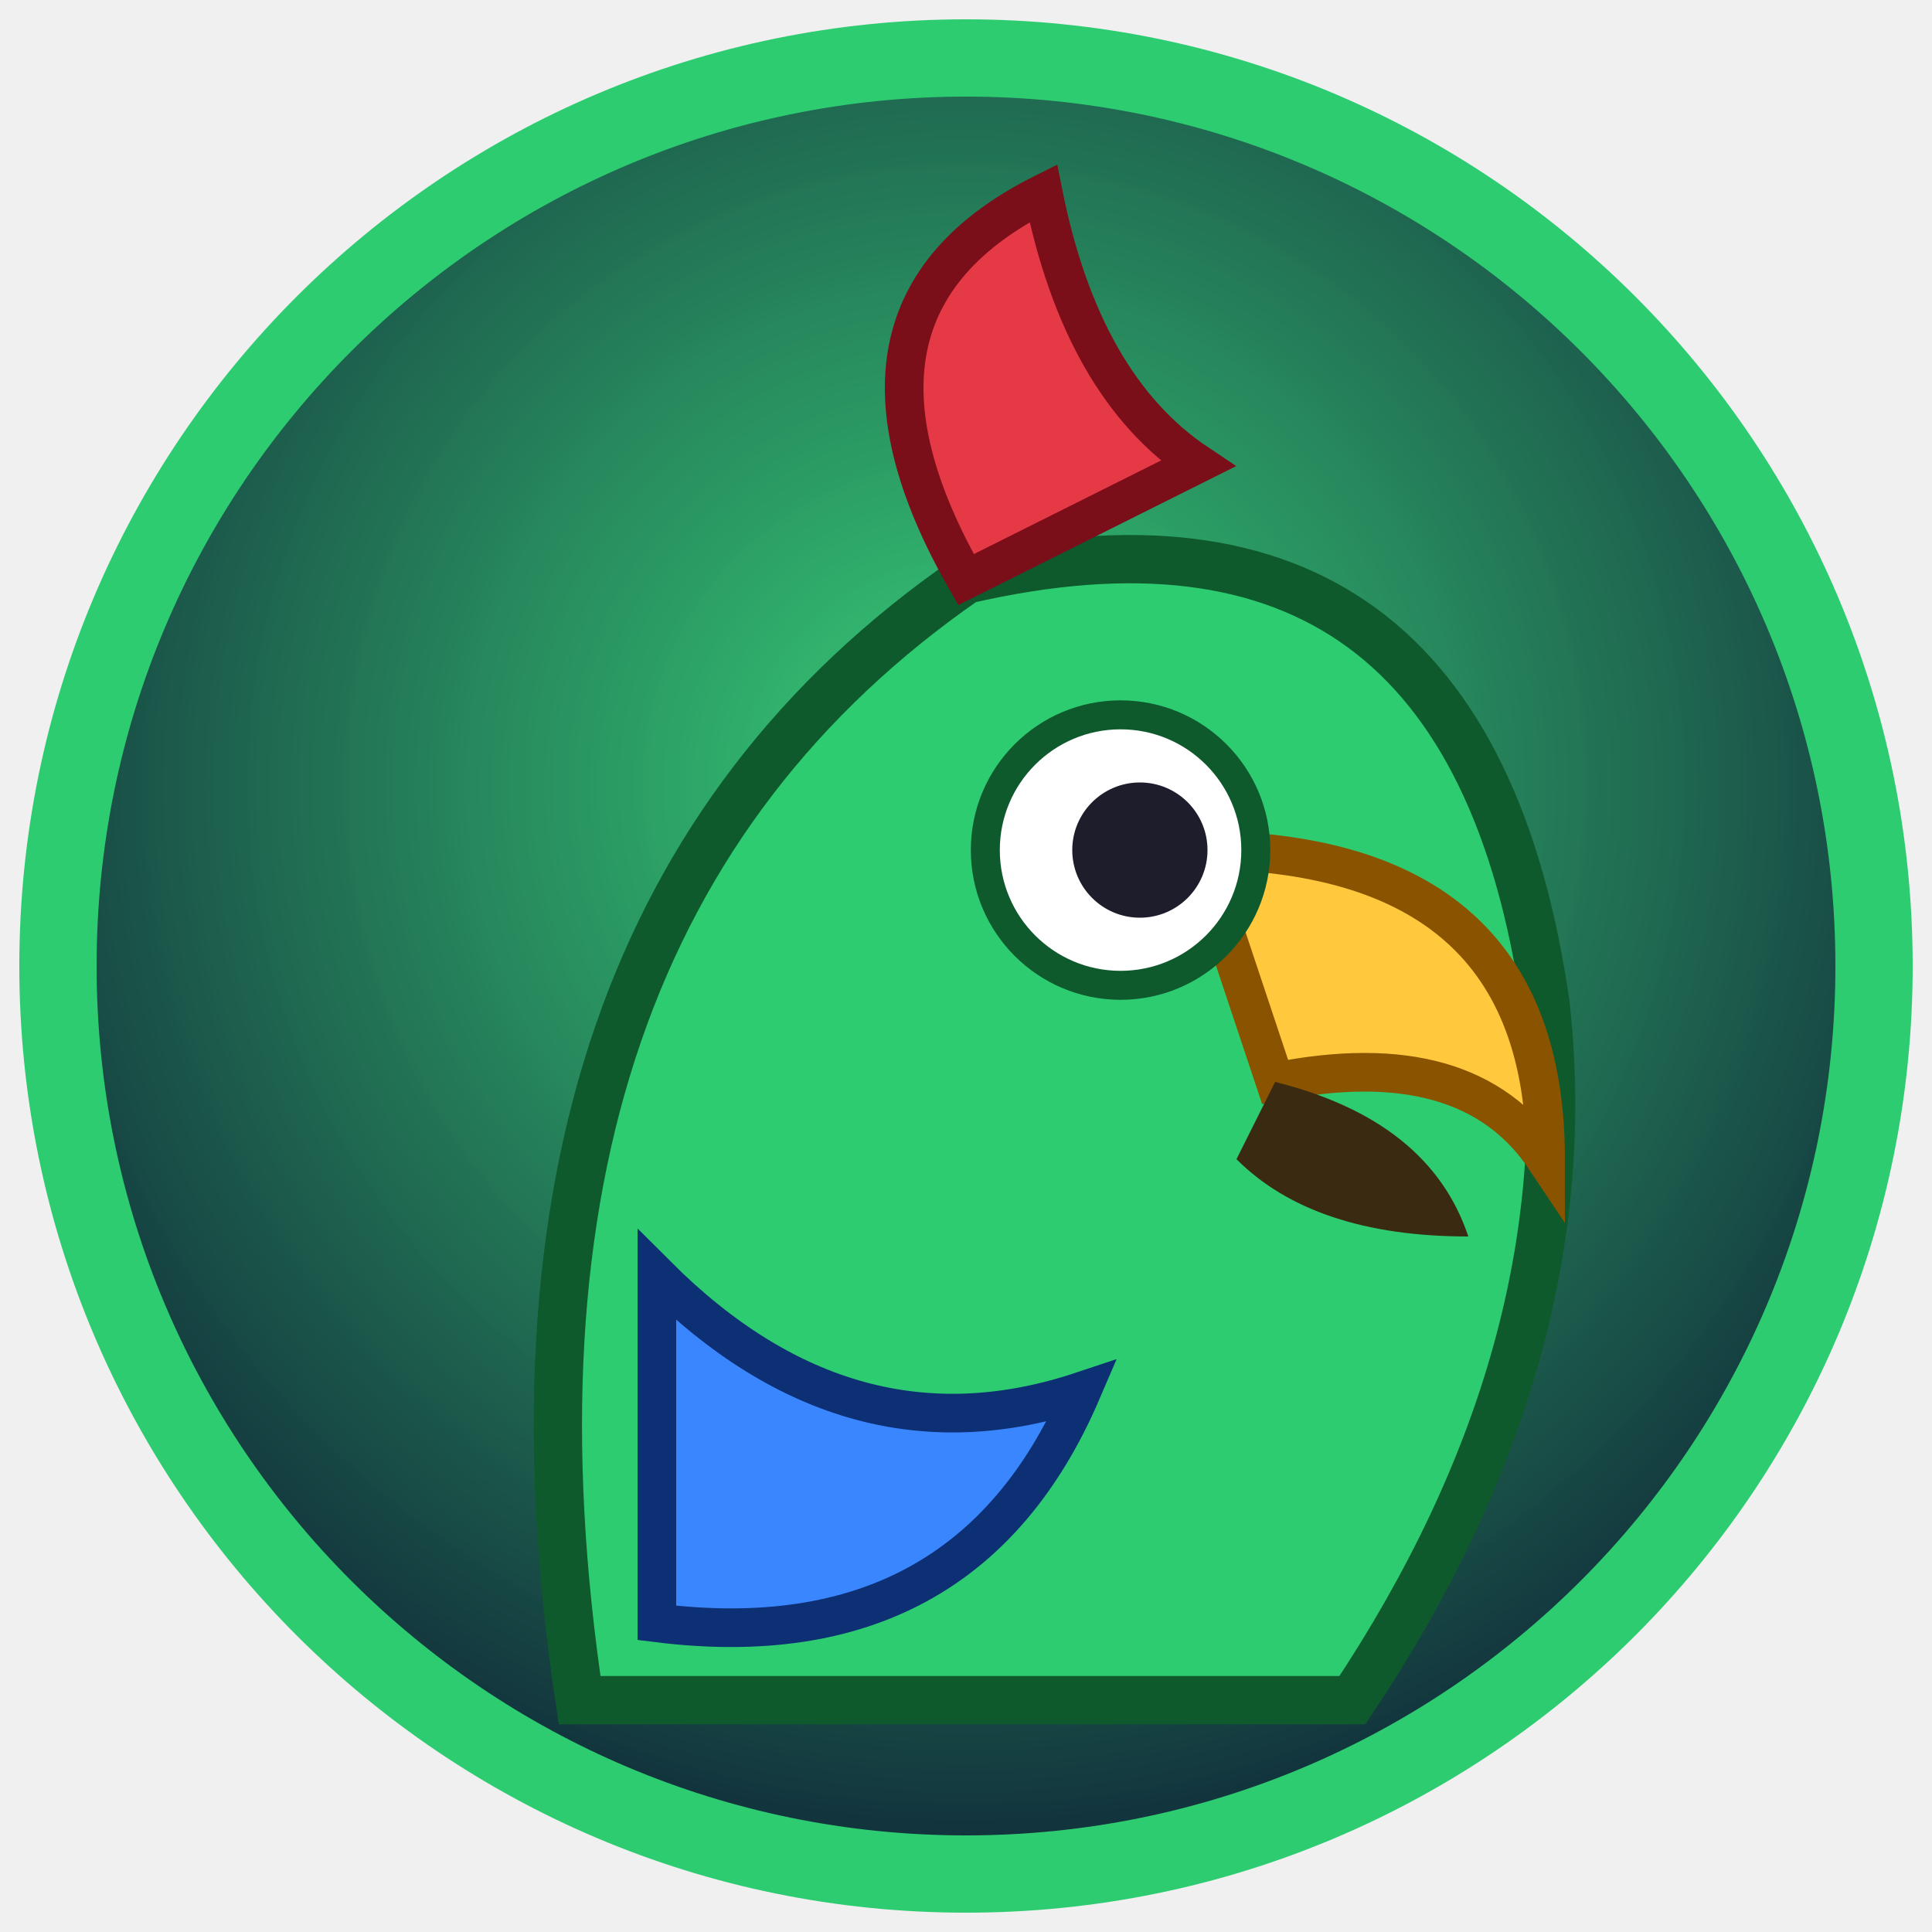
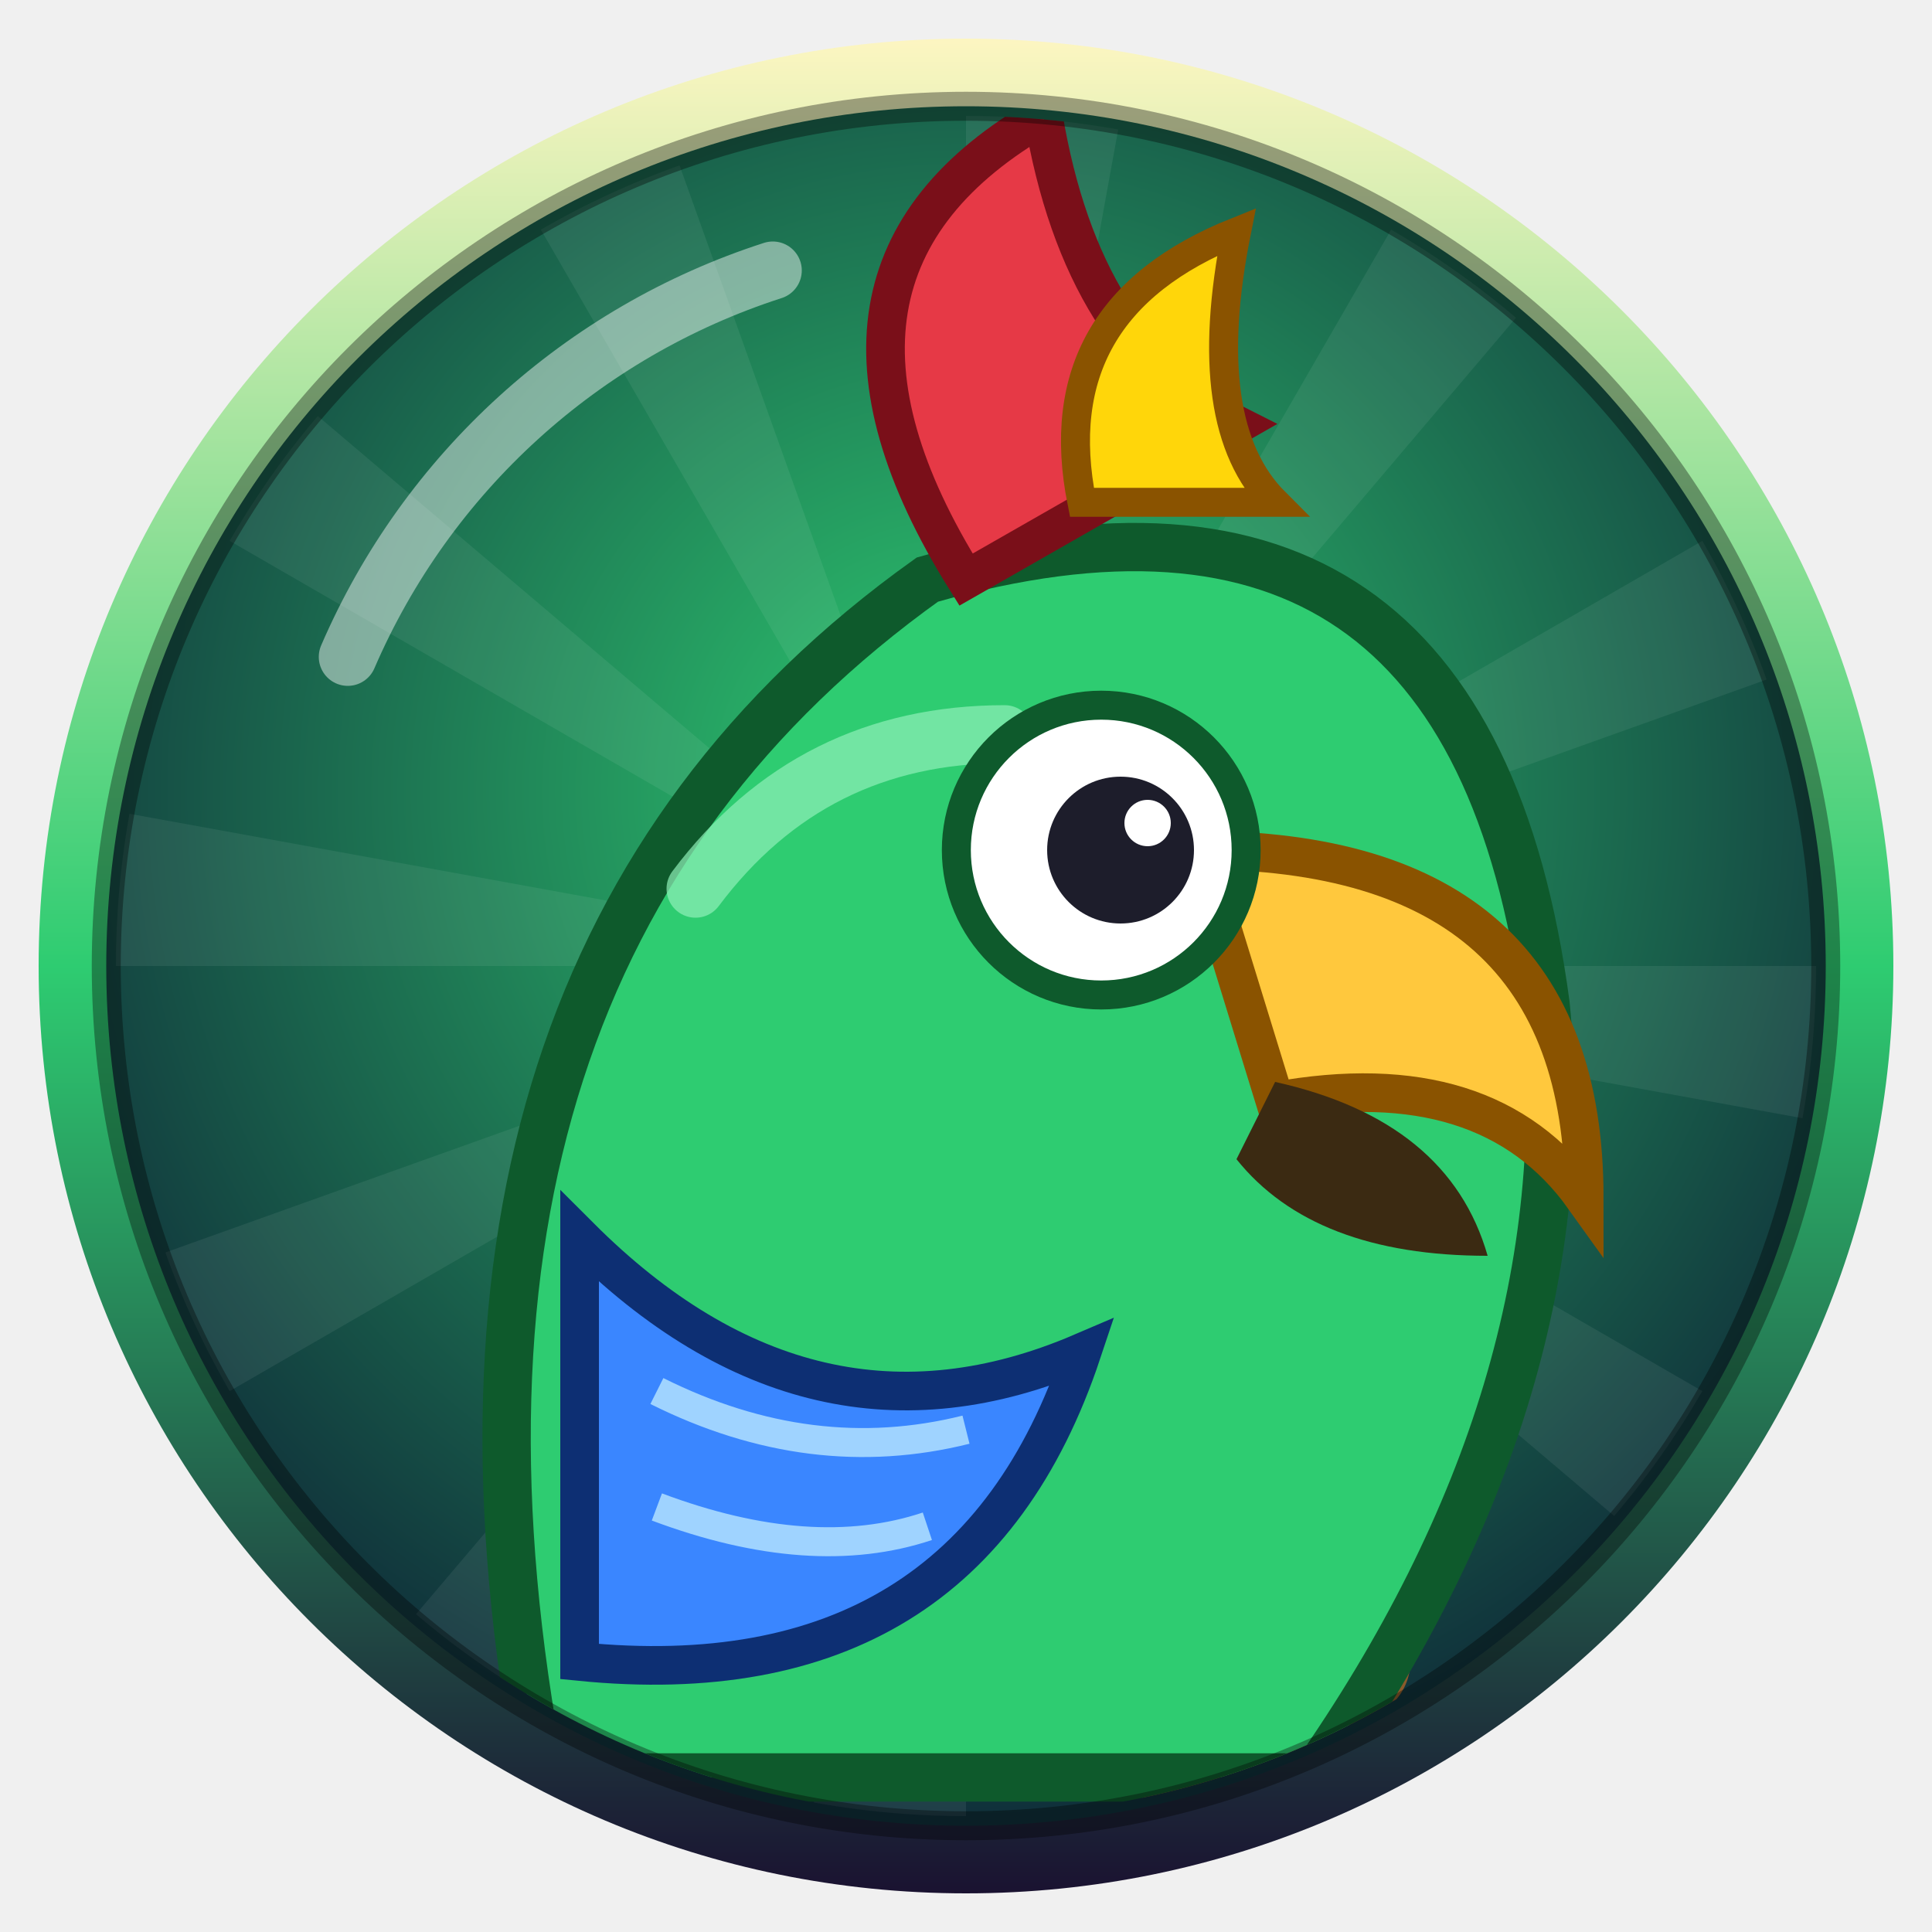
<svg xmlns="http://www.w3.org/2000/svg" width="512" height="512" viewBox="0 0 100 100">
  <defs>
-     <radialGradient id="cr15" cx=".5" cy=".4" r=".7">
-       <stop offset="0" stop-color="#2ecc71" stop-opacity=".95" />
+     <radialGradient id="cr17" cx=".5" cy=".4" r=".7">
+       <stop offset="0" stop-color="#2ecc71" />
      <stop offset="1" stop-color="#0a1230" />
    </radialGradient>
-     <clipPath id="cr15c">
-       <circle cx="50" cy="50" r="45" />
+     <linearGradient id="cr17r" x1="0" y1="0" x2="0" y2="1">
+       <stop offset="0" stop-color="#fff6c2" />
+       <stop offset=".5" stop-color="#2ecc71" />
+       <stop offset="1" stop-color="#1a1030" />
+     </linearGradient>
+     <clipPath id="cr17c">
+       <circle cx="50" cy="50" r="44" />
    </clipPath>
  </defs>
-   <circle cx="50" cy="50" r="47" fill="url(#cr15)" stroke="#2ecc71" stroke-width="4" />
-   <g clip-path="url(#cr15c)">
-     <path d="M30 88 q-6 -40 20 -58 q26 -6 30 22 q2 18 -10 36z" fill="#2ecc71" stroke="#0e5a2c" stroke-width="2.5" />
-     <path d="M50 30 q-8 -14 4 -20 q2 10 8 14z" fill="#e63946" stroke="#7a0f19" stroke-width="2" />
-     <path d="M62 44 q18 0 18 16 q-4 -6 -14 -4z" fill="#ffc83d" stroke="#8a5300" stroke-width="2" />
-     <path d="M66 56 q8 2 10 8 q-8 0 -12 -4z" fill="#3b2a12" />
-     <circle cx="58" cy="44" r="7" fill="#fff" stroke="#0e5a2c" stroke-width="1.5" />
-     <circle cx="59" cy="44" r="3.5" fill="#1d1d2b" />
-     <path d="M34 66 q10 10 22 6 q-6 14 -22 12z" fill="#3a86ff" stroke="#0d2f73" stroke-width="2" />
+   <circle cx="50" cy="50" r="48" fill="url(#cr17r)" />
+   <circle cx="50" cy="50" r="44.5" fill="url(#cr17)" />
+   <g clip-path="url(#cr17c)">
+     <g class="a-rays">
+       <path d="M50 50 L110 50 L109.031 60.742Z" fill="#fff" opacity=".07" />
+       <path d="M50 50 L101.962 80 L95.751 88.818Z" fill="#fff" opacity=".07" />
+       <path d="M50 50 L80 101.962 L70.213 106.493Z" fill="#fff" opacity=".07" />
+       <path d="M50 50 L50 110 L39.258 109.031Z" fill="#fff" opacity=".07" />
+       <path d="M50 50 L20 101.962 L11.182 95.751Z" fill="#fff" opacity=".07" />
+       <path d="M50 50 L-1.962 80 L-6.493 70.213Z" fill="#fff" opacity=".07" />
+       <path d="M50 50 L-10 50 L-9.031 39.258Z" fill="#fff" opacity=".07" />
+       <path d="M50 50 L-1.962 20 L4.249 11.182Z" fill="#fff" opacity=".07" />
+       <path d="M50 50 L20 -1.962 L29.787 -6.493Z" fill="#fff" opacity=".07" />
+       <path d="M50 50 L50 -10 L60.742 -9.031Z" fill="#fff" opacity=".07" />
+       <path d="M50 50 L80 -1.962 L88.818 4.249Z" fill="#fff" opacity=".07" />
+       <path d="M50 50 L101.962 20 L106.493 29.787Z" fill="#fff" opacity=".07" />
+     </g>
+     <path d="M60 100 q2 -10 10 -14" stroke="#8a5a2b" stroke-width="6" stroke-linecap="round" />
+     <g class="a-bob">
+       <path d="M28 92 q-8 -42 20 -62 q28 -8 32 22 q2 20 -12 40z" fill="#2ecc71" stroke="#0e5a2c" stroke-width="2.5" />
+       <path d="M36 46 q6 -8 16 -8" stroke="#8ff0b8" stroke-width="3" fill="none" stroke-linecap="round" opacity=".7" />
+       <g class="a-wing">
+         <path d="M30 64 q12 12 26 6 q-6 18 -26 16z" fill="#3a86ff" stroke="#0d2f73" stroke-width="2" />
+         <path d="M34 72 q8 4 16 2 M34 78 q8 3 14 1" stroke="#9fd3ff" stroke-width="1.5" fill="none" />
+       </g>
+       <path d="M50 30 q-10 -16 4 -24 q2 12 10 16z" fill="#e63946" stroke="#7a0f19" stroke-width="2" />
+       <path d="M56 26 q-2 -10 8 -14 q-2 10 2 14z" fill="#ffd60a" stroke="#8a5300" stroke-width="1.5" />
+       <path d="M62 44 q20 0 20 18 q-5 -7 -16 -5z" fill="#ffc83d" stroke="#8a5300" stroke-width="2" />
+       <path d="M66 56 q9 2 11 9 q-9 0 -13 -5z" fill="#3b2a12" />
+       <circle cx="57" cy="44" r="7.5" fill="#fff" stroke="#0e5a2c" stroke-width="1.5" />
+       <circle cx="58" cy="44" r="3.8" fill="#1d1d2b" />
+       <circle cx="59.4" cy="42.6" r="1.2" fill="#fff" />
+       <g class="a-blink" transform="scale(1 0)">
+         <circle cx="57" cy="44" r="8" fill="#2ecc71" />
+       </g>
+     </g>
  </g>
+   <circle cx="50" cy="50" r="44.5" fill="none" stroke="#000" stroke-opacity=".35" stroke-width="1.5" />
+   <path class="a-shine" d="M18 34 a36 36 0 0 1 22 -20" stroke="#fff" stroke-width="3" fill="none" stroke-linecap="round" opacity=".45" />
</svg>
